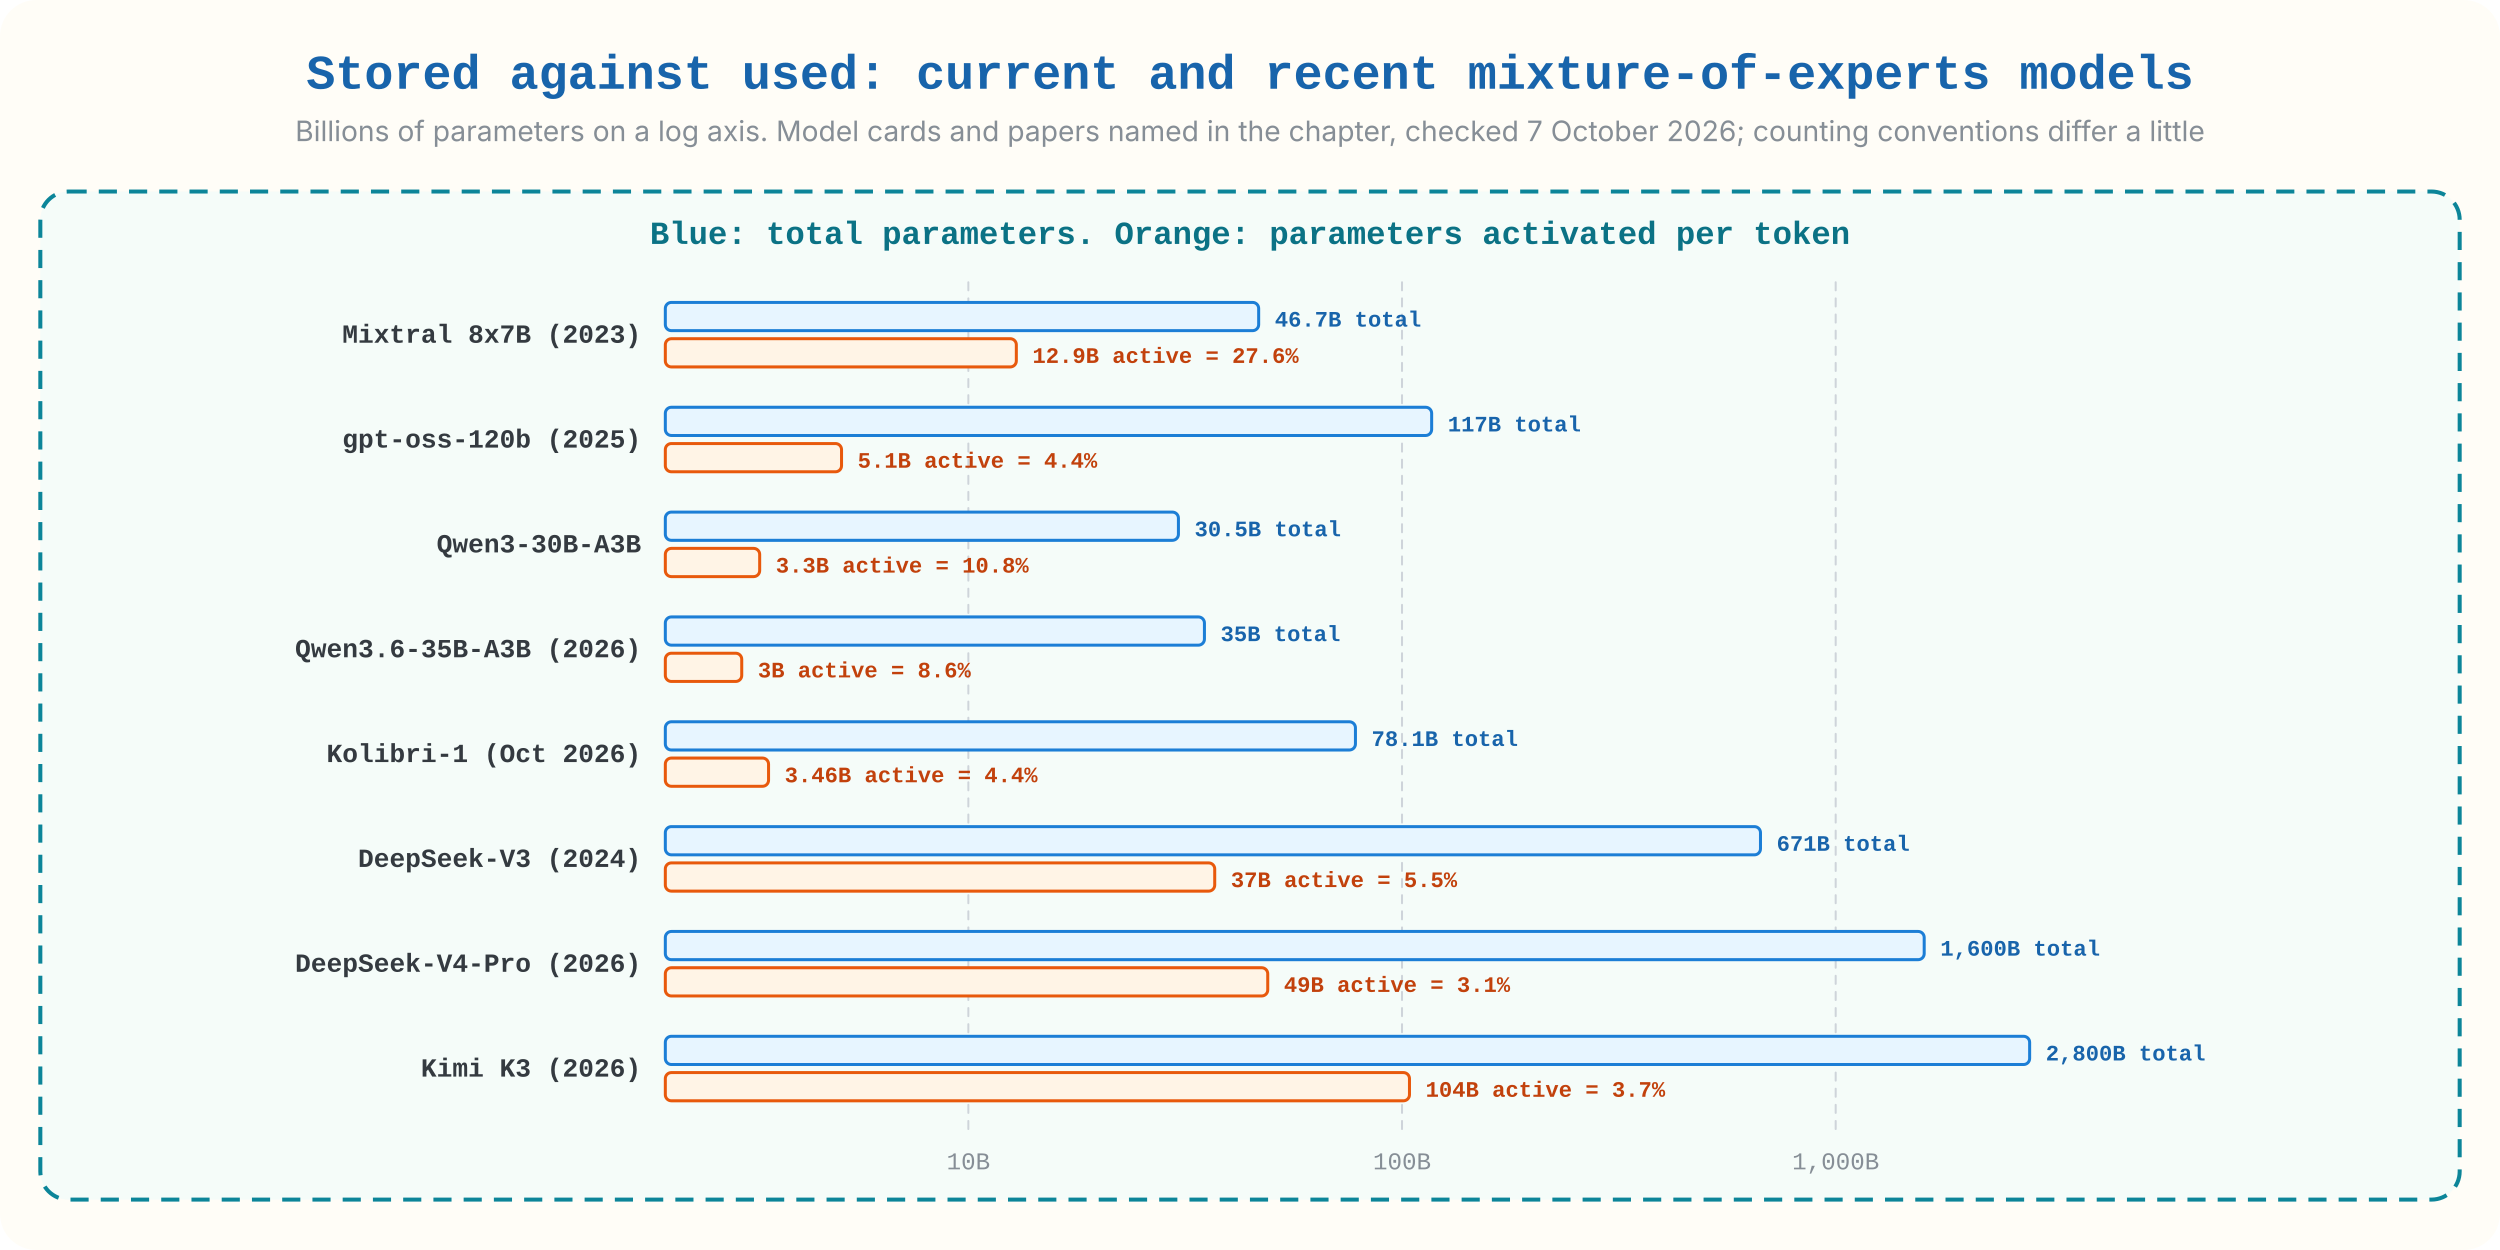
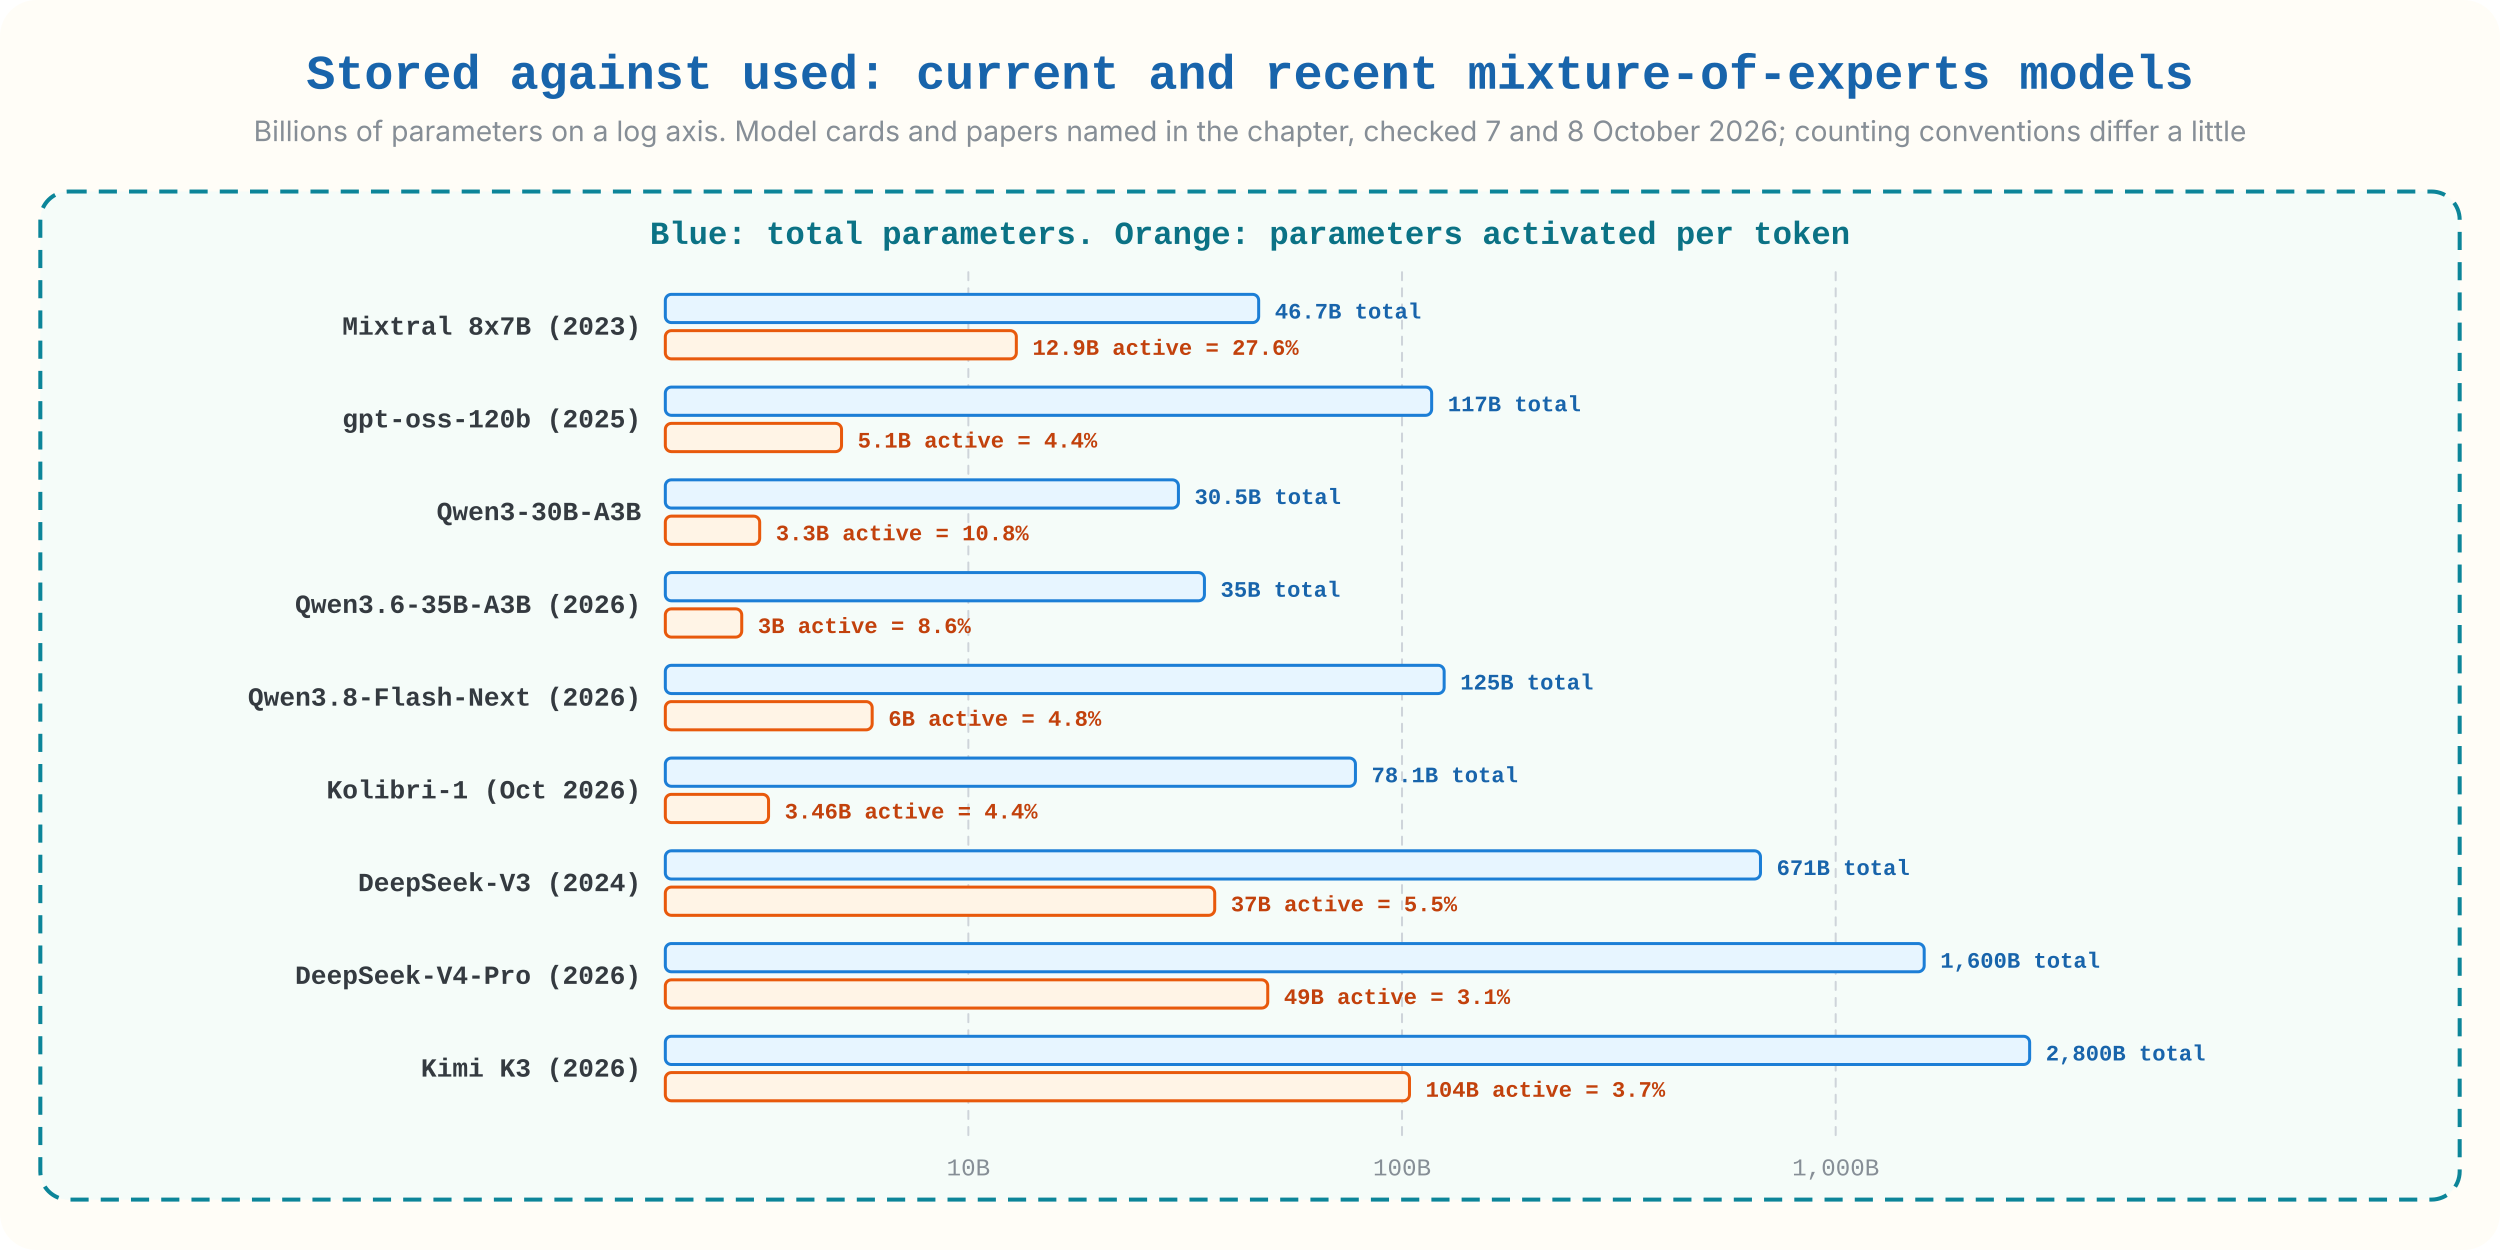
<svg xmlns="http://www.w3.org/2000/svg" viewBox="0 0 1240 620" width="1240" height="620" role="img" aria-label="Stored against used: current and recent mixture-of-experts models">
  <defs />
  <rect x="0" y="0" width="1240" height="620" rx="18" fill="#fffdf7" />
  <text xml:space="preserve" x="620.0" y="44" text-anchor="middle" font-family="'Cascadia Code','JetBrains Mono','SF Mono',Menlo,Consolas,'Liberation Mono',monospace" font-size="24" font-weight="700" fill="#1864ab">Stored against used: current and recent mixture-of-experts models</text>
-   <text xml:space="preserve" x="620.0" y="70" text-anchor="middle" font-family="'Inter','Segoe UI','Helvetica Neue',Arial,sans-serif" font-size="14" fill="#868e96">Billions of parameters on a log axis. Model cards and papers named in the chapter, checked 7 October 2026; counting conventions differ a little</text>
+   <text xml:space="preserve" x="620.0" y="70" text-anchor="middle" font-family="'Inter','Segoe UI','Helvetica Neue',Arial,sans-serif" font-size="14" fill="#868e96">Billions of parameters on a log axis. Model cards and papers named in the chapter, checked 7 and 8 October 2026; counting conventions differ a little</text>
  <rect x="20" y="95" width="1200" height="500" rx="14" fill="#e3fafc" fill-opacity="0.35" stroke="#0c8599" stroke-width="2" stroke-dasharray="9 6" />
  <text xml:space="preserve" x="620.0" y="121" text-anchor="middle" font-family="'Cascadia Code','JetBrains Mono','SF Mono',Menlo,Consolas,'Liberation Mono',monospace" font-size="16" font-weight="700" fill="#0b7285">Blue: total parameters. Orange: parameters activated per token</text>
-   <line x1="480.3" y1="140.0" x2="480.3" y2="560.0" stroke="#ced4da" stroke-width="1.0" stroke-dasharray="4 4" stroke-linecap="round" />
-   <text xml:space="preserve" x="480.3" y="580.0" text-anchor="middle" font-family="'Cascadia Code','JetBrains Mono','SF Mono',Menlo,Consolas,'Liberation Mono',monospace" font-size="12" font-weight="400" fill="#868e96">10B</text>
-   <line x1="695.4" y1="140.0" x2="695.4" y2="560.0" stroke="#ced4da" stroke-width="1.0" stroke-dasharray="4 4" stroke-linecap="round" />
-   <text xml:space="preserve" x="695.4" y="580.0" text-anchor="middle" font-family="'Cascadia Code','JetBrains Mono','SF Mono',Menlo,Consolas,'Liberation Mono',monospace" font-size="12" font-weight="400" fill="#868e96">100B</text>
-   <line x1="910.5" y1="140.0" x2="910.5" y2="560.0" stroke="#ced4da" stroke-width="1.0" stroke-dasharray="4 4" stroke-linecap="round" />
-   <text xml:space="preserve" x="910.5" y="580.0" text-anchor="middle" font-family="'Cascadia Code','JetBrains Mono','SF Mono',Menlo,Consolas,'Liberation Mono',monospace" font-size="12" font-weight="400" fill="#868e96">1,000B</text>
-   <text xml:space="preserve" x="318.0" y="170.0" text-anchor="end" font-family="'Cascadia Code','JetBrains Mono','SF Mono',Menlo,Consolas,'Liberation Mono',monospace" font-size="13" font-weight="700" fill="#343a40">Mixtral 8x7B (2023)</text>
-   <rect x="330.0" y="150.0" width="294.3" height="14.0" rx="3" fill="#e7f5ff" fill-opacity="1.0" stroke="#1c7ed6" stroke-width="1.5" />
-   <rect x="330.0" y="168.0" width="174.1" height="14.0" rx="3" fill="#fff4e6" fill-opacity="1.0" stroke="#e8590c" stroke-width="1.5" />
-   <text xml:space="preserve" x="632.3" y="162.0" text-anchor="start" font-family="'Cascadia Code','JetBrains Mono','SF Mono',Menlo,Consolas,'Liberation Mono',monospace" font-size="11" font-weight="700" fill="#1864ab">46.7B total</text>
-   <text xml:space="preserve" x="512.1" y="180.0" text-anchor="start" font-family="'Cascadia Code','JetBrains Mono','SF Mono',Menlo,Consolas,'Liberation Mono',monospace" font-size="11" font-weight="700" fill="#c2410c">12.9B active = 27.6%</text>
-   <text xml:space="preserve" x="318.0" y="222.0" text-anchor="end" font-family="'Cascadia Code','JetBrains Mono','SF Mono',Menlo,Consolas,'Liberation Mono',monospace" font-size="13" font-weight="700" fill="#343a40">gpt-oss-120b (2025)</text>
-   <rect x="330.0" y="202.0" width="380.1" height="14.0" rx="3" fill="#e7f5ff" fill-opacity="1.0" stroke="#1c7ed6" stroke-width="1.5" />
-   <rect x="330.0" y="220.0" width="87.4" height="14.0" rx="3" fill="#fff4e6" fill-opacity="1.0" stroke="#e8590c" stroke-width="1.5" />
-   <text xml:space="preserve" x="718.1" y="214.0" text-anchor="start" font-family="'Cascadia Code','JetBrains Mono','SF Mono',Menlo,Consolas,'Liberation Mono',monospace" font-size="11" font-weight="700" fill="#1864ab">117B total</text>
-   <text xml:space="preserve" x="425.4" y="232.0" text-anchor="start" font-family="'Cascadia Code','JetBrains Mono','SF Mono',Menlo,Consolas,'Liberation Mono',monospace" font-size="11" font-weight="700" fill="#c2410c">5.1B active = 4.4%</text>
-   <text xml:space="preserve" x="318.0" y="274.0" text-anchor="end" font-family="'Cascadia Code','JetBrains Mono','SF Mono',Menlo,Consolas,'Liberation Mono',monospace" font-size="13" font-weight="700" fill="#343a40">Qwen3-30B-A3B</text>
-   <rect x="330.0" y="254.0" width="254.5" height="14.0" rx="3" fill="#e7f5ff" fill-opacity="1.0" stroke="#1c7ed6" stroke-width="1.5" />
-   <rect x="330.0" y="272.0" width="46.8" height="14.0" rx="3" fill="#fff4e6" fill-opacity="1.0" stroke="#e8590c" stroke-width="1.5" />
-   <text xml:space="preserve" x="592.5" y="266.0" text-anchor="start" font-family="'Cascadia Code','JetBrains Mono','SF Mono',Menlo,Consolas,'Liberation Mono',monospace" font-size="11" font-weight="700" fill="#1864ab">30.5B total</text>
-   <text xml:space="preserve" x="384.8" y="284.0" text-anchor="start" font-family="'Cascadia Code','JetBrains Mono','SF Mono',Menlo,Consolas,'Liberation Mono',monospace" font-size="11" font-weight="700" fill="#c2410c">3.3B active = 10.8%</text>
-   <text xml:space="preserve" x="318.0" y="326.0" text-anchor="end" font-family="'Cascadia Code','JetBrains Mono','SF Mono',Menlo,Consolas,'Liberation Mono',monospace" font-size="13" font-weight="700" fill="#343a40">Qwen3.6-35B-A3B (2026)</text>
-   <rect x="330.0" y="306.0" width="267.4" height="14.0" rx="3" fill="#e7f5ff" fill-opacity="1.0" stroke="#1c7ed6" stroke-width="1.5" />
-   <rect x="330.0" y="324.0" width="37.9" height="14.0" rx="3" fill="#fff4e6" fill-opacity="1.0" stroke="#e8590c" stroke-width="1.5" />
-   <text xml:space="preserve" x="605.4" y="318.0" text-anchor="start" font-family="'Cascadia Code','JetBrains Mono','SF Mono',Menlo,Consolas,'Liberation Mono',monospace" font-size="11" font-weight="700" fill="#1864ab">35B total</text>
-   <text xml:space="preserve" x="375.9" y="336.0" text-anchor="start" font-family="'Cascadia Code','JetBrains Mono','SF Mono',Menlo,Consolas,'Liberation Mono',monospace" font-size="11" font-weight="700" fill="#c2410c">3B active = 8.6%</text>
-   <text xml:space="preserve" x="318.0" y="378.0" text-anchor="end" font-family="'Cascadia Code','JetBrains Mono','SF Mono',Menlo,Consolas,'Liberation Mono',monospace" font-size="13" font-weight="700" fill="#343a40">Kolibri-1 (Oct 2026)</text>
-   <rect x="330.0" y="358.0" width="342.3" height="14.0" rx="3" fill="#e7f5ff" fill-opacity="1.0" stroke="#1c7ed6" stroke-width="1.5" />
-   <rect x="330.0" y="376.0" width="51.2" height="14.0" rx="3" fill="#fff4e6" fill-opacity="1.0" stroke="#e8590c" stroke-width="1.5" />
-   <text xml:space="preserve" x="680.3" y="370.0" text-anchor="start" font-family="'Cascadia Code','JetBrains Mono','SF Mono',Menlo,Consolas,'Liberation Mono',monospace" font-size="11" font-weight="700" fill="#1864ab">78.1B total</text>
-   <text xml:space="preserve" x="389.2" y="388.0" text-anchor="start" font-family="'Cascadia Code','JetBrains Mono','SF Mono',Menlo,Consolas,'Liberation Mono',monospace" font-size="11" font-weight="700" fill="#c2410c">3.46B active = 4.4%</text>
-   <text xml:space="preserve" x="318.0" y="430.0" text-anchor="end" font-family="'Cascadia Code','JetBrains Mono','SF Mono',Menlo,Consolas,'Liberation Mono',monospace" font-size="13" font-weight="700" fill="#343a40">DeepSeek-V3 (2024)</text>
-   <rect x="330.0" y="410.0" width="543.2" height="14.0" rx="3" fill="#e7f5ff" fill-opacity="1.0" stroke="#1c7ed6" stroke-width="1.5" />
-   <rect x="330.0" y="428.0" width="272.5" height="14.0" rx="3" fill="#fff4e6" fill-opacity="1.0" stroke="#e8590c" stroke-width="1.5" />
-   <text xml:space="preserve" x="881.2" y="422.0" text-anchor="start" font-family="'Cascadia Code','JetBrains Mono','SF Mono',Menlo,Consolas,'Liberation Mono',monospace" font-size="11" font-weight="700" fill="#1864ab">671B total</text>
-   <text xml:space="preserve" x="610.5" y="440.0" text-anchor="start" font-family="'Cascadia Code','JetBrains Mono','SF Mono',Menlo,Consolas,'Liberation Mono',monospace" font-size="11" font-weight="700" fill="#c2410c">37B active = 5.5%</text>
-   <text xml:space="preserve" x="318.0" y="482.0" text-anchor="end" font-family="'Cascadia Code','JetBrains Mono','SF Mono',Menlo,Consolas,'Liberation Mono',monospace" font-size="13" font-weight="700" fill="#343a40">DeepSeek-V4-Pro (2026)</text>
-   <rect x="330.0" y="462.0" width="624.4" height="14.0" rx="3" fill="#e7f5ff" fill-opacity="1.0" stroke="#1c7ed6" stroke-width="1.5" />
-   <rect x="330.0" y="480.0" width="298.8" height="14.0" rx="3" fill="#fff4e6" fill-opacity="1.0" stroke="#e8590c" stroke-width="1.5" />
-   <text xml:space="preserve" x="962.4" y="474.0" text-anchor="start" font-family="'Cascadia Code','JetBrains Mono','SF Mono',Menlo,Consolas,'Liberation Mono',monospace" font-size="11" font-weight="700" fill="#1864ab">1,600B total</text>
-   <text xml:space="preserve" x="636.8" y="492.0" text-anchor="start" font-family="'Cascadia Code','JetBrains Mono','SF Mono',Menlo,Consolas,'Liberation Mono',monospace" font-size="11" font-weight="700" fill="#c2410c">49B active = 3.1%</text>
+   <line x1="480.3" y1="135.0" x2="480.3" y2="565.0" stroke="#ced4da" stroke-width="1.0" stroke-dasharray="4 4" stroke-linecap="round" />
+   <text xml:space="preserve" x="480.3" y="583.0" text-anchor="middle" font-family="'Cascadia Code','JetBrains Mono','SF Mono',Menlo,Consolas,'Liberation Mono',monospace" font-size="12" font-weight="400" fill="#868e96">10B</text>
+   <line x1="695.4" y1="135.0" x2="695.4" y2="565.0" stroke="#ced4da" stroke-width="1.0" stroke-dasharray="4 4" stroke-linecap="round" />
+   <text xml:space="preserve" x="695.4" y="583.0" text-anchor="middle" font-family="'Cascadia Code','JetBrains Mono','SF Mono',Menlo,Consolas,'Liberation Mono',monospace" font-size="12" font-weight="400" fill="#868e96">100B</text>
+   <line x1="910.5" y1="135.0" x2="910.5" y2="565.0" stroke="#ced4da" stroke-width="1.0" stroke-dasharray="4 4" stroke-linecap="round" />
+   <text xml:space="preserve" x="910.5" y="583.0" text-anchor="middle" font-family="'Cascadia Code','JetBrains Mono','SF Mono',Menlo,Consolas,'Liberation Mono',monospace" font-size="12" font-weight="400" fill="#868e96">1,000B</text>
+   <text xml:space="preserve" x="318.0" y="166.0" text-anchor="end" font-family="'Cascadia Code','JetBrains Mono','SF Mono',Menlo,Consolas,'Liberation Mono',monospace" font-size="13" font-weight="700" fill="#343a40">Mixtral 8x7B (2023)</text>
+   <rect x="330.0" y="146.0" width="294.3" height="14.0" rx="3" fill="#e7f5ff" fill-opacity="1.0" stroke="#1c7ed6" stroke-width="1.5" />
+   <rect x="330.0" y="164.0" width="174.1" height="14.0" rx="3" fill="#fff4e6" fill-opacity="1.0" stroke="#e8590c" stroke-width="1.5" />
+   <text xml:space="preserve" x="632.3" y="158.0" text-anchor="start" font-family="'Cascadia Code','JetBrains Mono','SF Mono',Menlo,Consolas,'Liberation Mono',monospace" font-size="11" font-weight="700" fill="#1864ab">46.7B total</text>
+   <text xml:space="preserve" x="512.1" y="176.0" text-anchor="start" font-family="'Cascadia Code','JetBrains Mono','SF Mono',Menlo,Consolas,'Liberation Mono',monospace" font-size="11" font-weight="700" fill="#c2410c">12.9B active = 27.6%</text>
+   <text xml:space="preserve" x="318.0" y="212.0" text-anchor="end" font-family="'Cascadia Code','JetBrains Mono','SF Mono',Menlo,Consolas,'Liberation Mono',monospace" font-size="13" font-weight="700" fill="#343a40">gpt-oss-120b (2025)</text>
+   <rect x="330.0" y="192.0" width="380.1" height="14.0" rx="3" fill="#e7f5ff" fill-opacity="1.0" stroke="#1c7ed6" stroke-width="1.5" />
+   <rect x="330.0" y="210.0" width="87.4" height="14.0" rx="3" fill="#fff4e6" fill-opacity="1.0" stroke="#e8590c" stroke-width="1.5" />
+   <text xml:space="preserve" x="718.1" y="204.0" text-anchor="start" font-family="'Cascadia Code','JetBrains Mono','SF Mono',Menlo,Consolas,'Liberation Mono',monospace" font-size="11" font-weight="700" fill="#1864ab">117B total</text>
+   <text xml:space="preserve" x="425.4" y="222.0" text-anchor="start" font-family="'Cascadia Code','JetBrains Mono','SF Mono',Menlo,Consolas,'Liberation Mono',monospace" font-size="11" font-weight="700" fill="#c2410c">5.1B active = 4.4%</text>
+   <text xml:space="preserve" x="318.0" y="258.0" text-anchor="end" font-family="'Cascadia Code','JetBrains Mono','SF Mono',Menlo,Consolas,'Liberation Mono',monospace" font-size="13" font-weight="700" fill="#343a40">Qwen3-30B-A3B</text>
+   <rect x="330.0" y="238.0" width="254.5" height="14.0" rx="3" fill="#e7f5ff" fill-opacity="1.0" stroke="#1c7ed6" stroke-width="1.5" />
+   <rect x="330.0" y="256.0" width="46.8" height="14.0" rx="3" fill="#fff4e6" fill-opacity="1.0" stroke="#e8590c" stroke-width="1.5" />
+   <text xml:space="preserve" x="592.5" y="250.0" text-anchor="start" font-family="'Cascadia Code','JetBrains Mono','SF Mono',Menlo,Consolas,'Liberation Mono',monospace" font-size="11" font-weight="700" fill="#1864ab">30.5B total</text>
+   <text xml:space="preserve" x="384.8" y="268.0" text-anchor="start" font-family="'Cascadia Code','JetBrains Mono','SF Mono',Menlo,Consolas,'Liberation Mono',monospace" font-size="11" font-weight="700" fill="#c2410c">3.3B active = 10.8%</text>
+   <text xml:space="preserve" x="318.0" y="304.0" text-anchor="end" font-family="'Cascadia Code','JetBrains Mono','SF Mono',Menlo,Consolas,'Liberation Mono',monospace" font-size="13" font-weight="700" fill="#343a40">Qwen3.6-35B-A3B (2026)</text>
+   <rect x="330.0" y="284.0" width="267.4" height="14.0" rx="3" fill="#e7f5ff" fill-opacity="1.0" stroke="#1c7ed6" stroke-width="1.5" />
+   <rect x="330.0" y="302.0" width="37.9" height="14.0" rx="3" fill="#fff4e6" fill-opacity="1.0" stroke="#e8590c" stroke-width="1.5" />
+   <text xml:space="preserve" x="605.4" y="296.0" text-anchor="start" font-family="'Cascadia Code','JetBrains Mono','SF Mono',Menlo,Consolas,'Liberation Mono',monospace" font-size="11" font-weight="700" fill="#1864ab">35B total</text>
+   <text xml:space="preserve" x="375.9" y="314.0" text-anchor="start" font-family="'Cascadia Code','JetBrains Mono','SF Mono',Menlo,Consolas,'Liberation Mono',monospace" font-size="11" font-weight="700" fill="#c2410c">3B active = 8.6%</text>
+   <text xml:space="preserve" x="318.0" y="350.0" text-anchor="end" font-family="'Cascadia Code','JetBrains Mono','SF Mono',Menlo,Consolas,'Liberation Mono',monospace" font-size="13" font-weight="700" fill="#343a40">Qwen3.8-Flash-Next (2026)</text>
+   <rect x="330.0" y="330.0" width="386.3" height="14.0" rx="3" fill="#e7f5ff" fill-opacity="1.0" stroke="#1c7ed6" stroke-width="1.5" />
+   <rect x="330.0" y="348.0" width="102.6" height="14.0" rx="3" fill="#fff4e6" fill-opacity="1.0" stroke="#e8590c" stroke-width="1.5" />
+   <text xml:space="preserve" x="724.3" y="342.0" text-anchor="start" font-family="'Cascadia Code','JetBrains Mono','SF Mono',Menlo,Consolas,'Liberation Mono',monospace" font-size="11" font-weight="700" fill="#1864ab">125B total</text>
+   <text xml:space="preserve" x="440.6" y="360.0" text-anchor="start" font-family="'Cascadia Code','JetBrains Mono','SF Mono',Menlo,Consolas,'Liberation Mono',monospace" font-size="11" font-weight="700" fill="#c2410c">6B active = 4.8%</text>
+   <text xml:space="preserve" x="318.0" y="396.0" text-anchor="end" font-family="'Cascadia Code','JetBrains Mono','SF Mono',Menlo,Consolas,'Liberation Mono',monospace" font-size="13" font-weight="700" fill="#343a40">Kolibri-1 (Oct 2026)</text>
+   <rect x="330.0" y="376.0" width="342.3" height="14.0" rx="3" fill="#e7f5ff" fill-opacity="1.0" stroke="#1c7ed6" stroke-width="1.5" />
+   <rect x="330.0" y="394.0" width="51.2" height="14.0" rx="3" fill="#fff4e6" fill-opacity="1.0" stroke="#e8590c" stroke-width="1.5" />
+   <text xml:space="preserve" x="680.3" y="388.0" text-anchor="start" font-family="'Cascadia Code','JetBrains Mono','SF Mono',Menlo,Consolas,'Liberation Mono',monospace" font-size="11" font-weight="700" fill="#1864ab">78.1B total</text>
+   <text xml:space="preserve" x="389.2" y="406.0" text-anchor="start" font-family="'Cascadia Code','JetBrains Mono','SF Mono',Menlo,Consolas,'Liberation Mono',monospace" font-size="11" font-weight="700" fill="#c2410c">3.46B active = 4.4%</text>
+   <text xml:space="preserve" x="318.0" y="442.0" text-anchor="end" font-family="'Cascadia Code','JetBrains Mono','SF Mono',Menlo,Consolas,'Liberation Mono',monospace" font-size="13" font-weight="700" fill="#343a40">DeepSeek-V3 (2024)</text>
+   <rect x="330.0" y="422.0" width="543.2" height="14.0" rx="3" fill="#e7f5ff" fill-opacity="1.0" stroke="#1c7ed6" stroke-width="1.5" />
+   <rect x="330.0" y="440.0" width="272.5" height="14.0" rx="3" fill="#fff4e6" fill-opacity="1.0" stroke="#e8590c" stroke-width="1.5" />
+   <text xml:space="preserve" x="881.2" y="434.0" text-anchor="start" font-family="'Cascadia Code','JetBrains Mono','SF Mono',Menlo,Consolas,'Liberation Mono',monospace" font-size="11" font-weight="700" fill="#1864ab">671B total</text>
+   <text xml:space="preserve" x="610.5" y="452.0" text-anchor="start" font-family="'Cascadia Code','JetBrains Mono','SF Mono',Menlo,Consolas,'Liberation Mono',monospace" font-size="11" font-weight="700" fill="#c2410c">37B active = 5.5%</text>
+   <text xml:space="preserve" x="318.0" y="488.0" text-anchor="end" font-family="'Cascadia Code','JetBrains Mono','SF Mono',Menlo,Consolas,'Liberation Mono',monospace" font-size="13" font-weight="700" fill="#343a40">DeepSeek-V4-Pro (2026)</text>
+   <rect x="330.0" y="468.0" width="624.4" height="14.0" rx="3" fill="#e7f5ff" fill-opacity="1.0" stroke="#1c7ed6" stroke-width="1.5" />
+   <rect x="330.0" y="486.0" width="298.8" height="14.0" rx="3" fill="#fff4e6" fill-opacity="1.0" stroke="#e8590c" stroke-width="1.5" />
+   <text xml:space="preserve" x="962.4" y="480.0" text-anchor="start" font-family="'Cascadia Code','JetBrains Mono','SF Mono',Menlo,Consolas,'Liberation Mono',monospace" font-size="11" font-weight="700" fill="#1864ab">1,600B total</text>
+   <text xml:space="preserve" x="636.8" y="498.0" text-anchor="start" font-family="'Cascadia Code','JetBrains Mono','SF Mono',Menlo,Consolas,'Liberation Mono',monospace" font-size="11" font-weight="700" fill="#c2410c">49B active = 3.1%</text>
  <text xml:space="preserve" x="318.0" y="534.0" text-anchor="end" font-family="'Cascadia Code','JetBrains Mono','SF Mono',Menlo,Consolas,'Liberation Mono',monospace" font-size="13" font-weight="700" fill="#343a40">Kimi K3 (2026)</text>
  <rect x="330.0" y="514.0" width="676.7" height="14.0" rx="3" fill="#e7f5ff" fill-opacity="1.0" stroke="#1c7ed6" stroke-width="1.5" />
  <rect x="330.0" y="532.0" width="369.1" height="14.0" rx="3" fill="#fff4e6" fill-opacity="1.0" stroke="#e8590c" stroke-width="1.5" />
  <text xml:space="preserve" x="1014.7" y="526.0" text-anchor="start" font-family="'Cascadia Code','JetBrains Mono','SF Mono',Menlo,Consolas,'Liberation Mono',monospace" font-size="11" font-weight="700" fill="#1864ab">2,800B total</text>
  <text xml:space="preserve" x="707.1" y="544.0" text-anchor="start" font-family="'Cascadia Code','JetBrains Mono','SF Mono',Menlo,Consolas,'Liberation Mono',monospace" font-size="11" font-weight="700" fill="#c2410c">104B active = 3.7%</text>
</svg>
